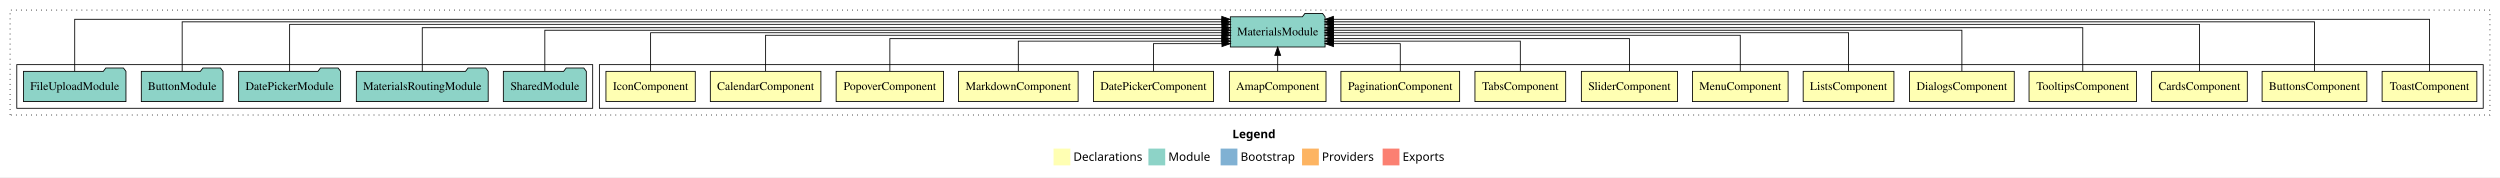
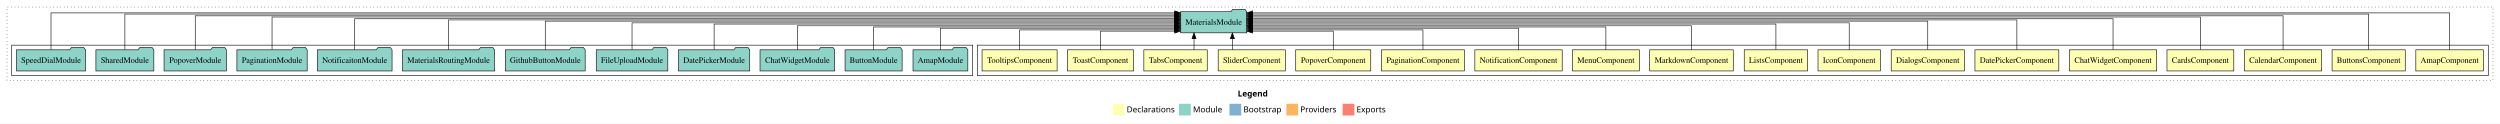
- <svg xmlns="http://www.w3.org/2000/svg" width="2978pt" height="211pt" viewBox="0.00 0.00 2978.00 211.00">
+ <svg xmlns="http://www.w3.org/2000/svg" width="4264pt" height="211pt" viewBox="0.00 0.00 4264.00 211.00">
  <g id="graph0" class="graph" transform="scale(1 1) rotate(0) translate(4 207)">
-     <polygon fill="#ffffff" stroke="transparent" points="-4,4 -4,-207 2974,-207 2974,4 -4,4" />
-     <text text-anchor="start" x="1464.009" y="-42.4" font-family="sans-serif" font-weight="bold" font-size="14.00" fill="#000000">Legend</text>
-     <polygon fill="#ffffb3" stroke="transparent" points="1251,-10 1251,-30 1271,-30 1271,-10 1251,-10" />
-     <text text-anchor="start" x="1274.629" y="-15.4" font-family="sans-serif" font-size="14.00" fill="#000000">  Declarations</text>
-     <polygon fill="#8dd3c7" stroke="transparent" points="1364,-10 1364,-30 1384,-30 1384,-10 1364,-10" />
-     <text text-anchor="start" x="1387.725" y="-15.4" font-family="sans-serif" font-size="14.00" fill="#000000">  Module</text>
-     <polygon fill="#80b1d3" stroke="transparent" points="1450,-10 1450,-30 1470,-30 1470,-10 1450,-10" />
-     <text text-anchor="start" x="1473.781" y="-15.4" font-family="sans-serif" font-size="14.00" fill="#000000">  Bootstrap</text>
-     <polygon fill="#fdb462" stroke="transparent" points="1547,-10 1547,-30 1567,-30 1567,-10 1547,-10" />
-     <text text-anchor="start" x="1570.673" y="-15.4" font-family="sans-serif" font-size="14.00" fill="#000000">  Providers</text>
-     <polygon fill="#fb8072" stroke="transparent" points="1643,-10 1643,-30 1663,-30 1663,-10 1643,-10" />
-     <text text-anchor="start" x="1666.726" y="-15.4" font-family="sans-serif" font-size="14.00" fill="#000000">  Exports</text>
+     <polygon fill="#ffffff" stroke="transparent" points="-4,4 -4,-207 4260,-207 4260,4 -4,4" />
+     <text text-anchor="start" x="2107.009" y="-42.4" font-family="sans-serif" font-weight="bold" font-size="14.00" fill="#000000">Legend</text>
+     <polygon fill="#ffffb3" stroke="transparent" points="1894,-10 1894,-30 1914,-30 1914,-10 1894,-10" />
+     <text text-anchor="start" x="1917.629" y="-15.4" font-family="sans-serif" font-size="14.00" fill="#000000">  Declarations</text>
+     <polygon fill="#8dd3c7" stroke="transparent" points="2007,-10 2007,-30 2027,-30 2027,-10 2007,-10" />
+     <text text-anchor="start" x="2030.725" y="-15.4" font-family="sans-serif" font-size="14.00" fill="#000000">  Module</text>
+     <polygon fill="#80b1d3" stroke="transparent" points="2093,-10 2093,-30 2113,-30 2113,-10 2093,-10" />
+     <text text-anchor="start" x="2116.781" y="-15.4" font-family="sans-serif" font-size="14.00" fill="#000000">  Bootstrap</text>
+     <polygon fill="#fdb462" stroke="transparent" points="2190,-10 2190,-30 2210,-30 2210,-10 2190,-10" />
+     <text text-anchor="start" x="2213.673" y="-15.4" font-family="sans-serif" font-size="14.00" fill="#000000">  Providers</text>
+     <polygon fill="#fb8072" stroke="transparent" points="2286,-10 2286,-30 2306,-30 2306,-10 2286,-10" />
+     <text text-anchor="start" x="2309.726" y="-15.4" font-family="sans-serif" font-size="14.00" fill="#000000">  Exports</text>
    <g id="clust1" class="cluster">
-       <polygon fill="none" stroke="#000000" stroke-dasharray="1,5" points="8,-70 8,-195 2962,-195 2962,-70 8,-70" />
+       <polygon fill="none" stroke="#000000" stroke-dasharray="1,5" points="8,-70 8,-195 4248,-195 4248,-70 8,-70" />
    </g>
    <g id="clust2" class="cluster">
-       <polygon fill="none" stroke="#000000" points="710,-78 710,-130 2954,-130 2954,-78 710,-78" />
-     </g>
-     <g id="clust19" class="cluster">
-       <polygon fill="none" stroke="#000000" points="16,-78 16,-130 702,-130 702,-78 16,-78" />
+       <polygon fill="none" stroke="#000000" points="1663,-78 1663,-130 4240,-130 4240,-78 1663,-78" />
+     </g>
+     <g id="clust21" class="cluster">
+       <polygon fill="none" stroke="#000000" points="16,-78 16,-130 1655,-130 1655,-78 16,-78" />
    </g>
    <g id="node1" class="node">
-       <polygon fill="#ffffb3" stroke="#000000" points="2946.436,-122 2833.564,-122 2833.564,-86 2946.436,-86 2946.436,-122" />
-       <text text-anchor="middle" x="2890" y="-99.8" font-family="Times,serif" font-size="14.00" fill="#000000">ToastComponent</text>
+       <polygon fill="#ffffb3" stroke="#000000" points="4231.545,-122 4116.455,-122 4116.455,-86 4231.545,-86 4231.545,-122" />
+       <text text-anchor="middle" x="4174" y="-99.8" font-family="Times,serif" font-size="14.00" fill="#000000">AmapComponent</text>
+     </g>
+     <g id="node19" class="node">
+       <polygon fill="#8dd3c7" stroke="#000000" points="2122.416,-187 2119.416,-191 2098.416,-191 2095.416,-187 2009.584,-187 2009.584,-151 2122.416,-151 2122.416,-187" />
+       <text text-anchor="middle" x="2066" y="-164.8" font-family="Times,serif" font-size="14.00" fill="#000000">MaterialsModule</text>
+     </g>
+     <g id="edge1" class="edge">
+       <path fill="none" stroke="#000000" d="M4174,-122.38C4174,-146.279 4174,-185 4174,-185 4174,-185 2132.384,-185 2132.384,-185" />
+       <polygon fill="#000000" stroke="#000000" points="2132.384,-181.5 2122.384,-185 2132.384,-188.5 2132.384,-181.5" />
+     </g>
+     <g id="node2" class="node">
+       <polygon fill="#ffffb3" stroke="#000000" points="4098.395,-122 3973.605,-122 3973.605,-86 4098.395,-86 4098.395,-122" />
+       <text text-anchor="middle" x="4036" y="-99.8" font-family="Times,serif" font-size="14.00" fill="#000000">ButtonsComponent</text>
+     </g>
+     <g id="edge2" class="edge">
+       <path fill="none" stroke="#000000" d="M4036,-122.323C4036,-145.66 4036,-183 4036,-183 4036,-183 2132.308,-183 2132.308,-183" />
+       <polygon fill="#000000" stroke="#000000" points="2132.308,-179.5 2122.308,-183 2132.308,-186.5 2132.308,-179.5" />
+     </g>
+     <g id="node3" class="node">
+       <polygon fill="#ffffb3" stroke="#000000" points="3955.864,-122 3824.136,-122 3824.136,-86 3955.864,-86 3955.864,-122" />
+       <text text-anchor="middle" x="3890" y="-99.8" font-family="Times,serif" font-size="14.00" fill="#000000">CalendarComponent</text>
+     </g>
+     <g id="edge3" class="edge">
+       <path fill="none" stroke="#000000" d="M3890,-122.011C3890,-144.485 3890,-180 3890,-180 3890,-180 2132.337,-180 2132.337,-180" />
+       <polygon fill="#000000" stroke="#000000" points="2132.337,-176.5 2122.337,-180 2132.337,-183.5 2132.337,-176.5" />
+     </g>
+     <g id="node4" class="node">
+       <polygon fill="#ffffb3" stroke="#000000" points="3805.989,-122 3692.011,-122 3692.011,-86 3805.989,-86 3805.989,-122" />
+       <text text-anchor="middle" x="3749" y="-99.8" font-family="Times,serif" font-size="14.00" fill="#000000">CardsComponent</text>
+     </g>
+     <g id="edge4" class="edge">
+       <path fill="none" stroke="#000000" d="M3749,-122.292C3749,-144.206 3749,-178 3749,-178 3749,-178 2132.478,-178 2132.478,-178" />
+       <polygon fill="#000000" stroke="#000000" points="2132.478,-174.5 2122.478,-178 2132.478,-181.5 2132.478,-174.5" />
+     </g>
+     <g id="node5" class="node">
+       <polygon fill="#ffffb3" stroke="#000000" points="3674.485,-122 3525.515,-122 3525.515,-86 3674.485,-86 3674.485,-122" />
+       <text text-anchor="middle" x="3600" y="-99.8" font-family="Times,serif" font-size="14.00" fill="#000000">ChatWidgetComponent</text>
+     </g>
+     <g id="edge5" class="edge">
+       <path fill="none" stroke="#000000" d="M3600,-122.284C3600,-143.321 3600,-175 3600,-175 3600,-175 2132.415,-175 2132.415,-175" />
+       <polygon fill="#000000" stroke="#000000" points="2132.415,-171.5 2122.415,-175 2132.415,-178.5 2132.415,-171.5" />
+     </g>
+     <g id="node6" class="node">
+       <polygon fill="#ffffb3" stroke="#000000" points="3507.523,-122 3364.477,-122 3364.477,-86 3507.523,-86 3507.523,-122" />
+       <text text-anchor="middle" x="3436" y="-99.8" font-family="Times,serif" font-size="14.00" fill="#000000">DatePickerComponent</text>
+     </g>
+     <g id="edge6" class="edge">
+       <path fill="none" stroke="#000000" d="M3436,-122.129C3436,-142.572 3436,-173 3436,-173 3436,-173 2132.26,-173 2132.26,-173" />
+       <polygon fill="#000000" stroke="#000000" points="2132.26,-169.5 2122.26,-173 2132.26,-176.5 2132.26,-169.5" />
+     </g>
+     <g id="node7" class="node">
+       <polygon fill="#ffffb3" stroke="#000000" points="3346.38,-122 3221.62,-122 3221.62,-86 3346.38,-86 3346.38,-122" />
+       <text text-anchor="middle" x="3284" y="-99.8" font-family="Times,serif" font-size="14.00" fill="#000000">DialogsComponent</text>
+     </g>
+     <g id="edge7" class="edge">
+       <path fill="none" stroke="#000000" d="M3284,-122.308C3284,-142.145 3284,-171 3284,-171 3284,-171 2132.304,-171 2132.304,-171" />
+       <polygon fill="#000000" stroke="#000000" points="2132.304,-167.5 2122.304,-171 2132.304,-174.5 2132.304,-167.5" />
+     </g>
+     <g id="node8" class="node">
+       <polygon fill="#ffffb3" stroke="#000000" points="3203.208,-122 3096.792,-122 3096.792,-86 3203.208,-86 3203.208,-122" />
+       <text text-anchor="middle" x="3150" y="-99.8" font-family="Times,serif" font-size="14.00" fill="#000000">IconComponent</text>
+     </g>
+     <g id="edge8" class="edge">
+       <path fill="none" stroke="#000000" d="M3150,-122.169C3150,-141.09 3150,-168 3150,-168 3150,-168 2132.376,-168 2132.376,-168" />
+       <polygon fill="#000000" stroke="#000000" points="2132.376,-164.5 2122.376,-168 2132.376,-171.5 2132.376,-164.5" />
+     </g>
+     <g id="node9" class="node">
+       <polygon fill="#ffffb3" stroke="#000000" points="3079.056,-122 2970.944,-122 2970.944,-86 3079.056,-86 3079.056,-122" />
+       <text text-anchor="middle" x="3025" y="-99.8" font-family="Times,serif" font-size="14.00" fill="#000000">ListsComponent</text>
+     </g>
+     <g id="edge9" class="edge">
+       <path fill="none" stroke="#000000" d="M3025,-122.267C3025,-140.555 3025,-166 3025,-166 3025,-166 2132.41,-166 2132.41,-166" />
+       <polygon fill="#000000" stroke="#000000" points="2132.41,-162.5 2122.41,-166 2132.41,-169.5 2132.41,-162.5" />
+     </g>
+     <g id="node10" class="node">
+       <polygon fill="#ffffb3" stroke="#000000" points="2952.259,-122 2809.741,-122 2809.741,-86 2952.259,-86 2952.259,-122" />
+       <text text-anchor="middle" x="2881" y="-99.8" font-family="Times,serif" font-size="14.00" fill="#000000">MarkdownComponent</text>
+     </g>
+     <g id="edge10" class="edge">
+       <path fill="none" stroke="#000000" d="M2881,-122.022C2881,-139.373 2881,-163 2881,-163 2881,-163 2132.34,-163 2132.34,-163" />
+       <polygon fill="#000000" stroke="#000000" points="2132.34,-159.5 2122.34,-163 2132.34,-166.5 2132.34,-159.5" />
+     </g>
+     <g id="node11" class="node">
+       <polygon fill="#ffffb3" stroke="#000000" points="2791.992,-122 2678.008,-122 2678.008,-86 2791.992,-86 2791.992,-122" />
+       <text text-anchor="middle" x="2735" y="-99.8" font-family="Times,serif" font-size="14.00" fill="#000000">MenuComponent</text>
+     </g>
+     <g id="edge11" class="edge">
+       <path fill="none" stroke="#000000" d="M2735,-122.035C2735,-138.734 2735,-161 2735,-161 2735,-161 2132.462,-161 2132.462,-161" />
+       <polygon fill="#000000" stroke="#000000" points="2132.462,-157.5 2122.462,-161 2132.462,-164.5 2132.462,-157.5" />
+     </g>
+     <g id="node12" class="node">
+       <polygon fill="#ffffb3" stroke="#000000" points="2660.482,-122 2511.518,-122 2511.518,-86 2660.482,-86 2660.482,-122" />
+       <text text-anchor="middle" x="2586" y="-99.8" font-family="Times,serif" font-size="14.00" fill="#000000">NotificationComponent</text>
+     </g>
+     <g id="edge12" class="edge">
+       <path fill="none" stroke="#000000" d="M2586,-122.009C2586,-138.049 2586,-159 2586,-159 2586,-159 2132.639,-159 2132.639,-159" />
+       <polygon fill="#000000" stroke="#000000" points="2132.639,-155.5 2122.639,-159 2132.639,-162.5 2132.639,-155.5" />
+     </g>
+     <g id="node13" class="node">
+       <polygon fill="#ffffb3" stroke="#000000" points="2493.716,-122 2352.284,-122 2352.284,-86 2493.716,-86 2493.716,-122" />
+       <text text-anchor="middle" x="2423" y="-99.8" font-family="Times,serif" font-size="14.00" fill="#000000">PaginationComponent</text>
+     </g>
+     <g id="edge13" class="edge">
+       <path fill="none" stroke="#000000" d="M2423,-122.187C2423,-137.182 2423,-156 2423,-156 2423,-156 2132.568,-156 2132.568,-156" />
+       <polygon fill="#000000" stroke="#000000" points="2132.568,-152.5 2122.568,-156 2132.568,-159.5 2132.568,-152.5" />
+     </g>
+     <g id="node14" class="node">
+       <polygon fill="#ffffb3" stroke="#000000" points="2333.99,-122 2206.01,-122 2206.01,-86 2333.99,-86 2333.99,-122" />
+       <text text-anchor="middle" x="2270" y="-99.8" font-family="Times,serif" font-size="14.00" fill="#000000">PopoverComponent</text>
+     </g>
+     <g id="edge14" class="edge">
+       <path fill="none" stroke="#000000" d="M2270,-122.051C2270,-136.373 2270,-154 2270,-154 2270,-154 2132.284,-154 2132.284,-154" />
+       <polygon fill="#000000" stroke="#000000" points="2132.284,-150.5 2122.284,-154 2132.284,-157.5 2132.284,-150.5" />
+     </g>
+     <g id="node15" class="node">
+       <polygon fill="#ffffb3" stroke="#000000" points="2188.272,-122 2073.728,-122 2073.728,-86 2188.272,-86 2188.272,-122" />
+       <text text-anchor="middle" x="2131" y="-99.8" font-family="Times,serif" font-size="14.00" fill="#000000">SliderComponent</text>
+     </g>
+     <g id="edge15" class="edge">
+       <path fill="none" stroke="#000000" d="M2097.911,-122.106C2097.911,-122.106 2097.911,-140.991 2097.911,-140.991" />
+       <polygon fill="#000000" stroke="#000000" points="2094.411,-140.991 2097.911,-150.991 2101.411,-140.991 2094.411,-140.991" />
+     </g>
+     <g id="node16" class="node">
+       <polygon fill="#ffffb3" stroke="#000000" points="2055.045,-122 1946.955,-122 1946.955,-86 2055.045,-86 2055.045,-122" />
+       <text text-anchor="middle" x="2001" y="-99.8" font-family="Times,serif" font-size="14.00" fill="#000000">TabsComponent</text>
+     </g>
+     <g id="edge16" class="edge">
+       <path fill="none" stroke="#000000" d="M2032.532,-122.106C2032.532,-122.106 2032.532,-140.991 2032.532,-140.991" />
+       <polygon fill="#000000" stroke="#000000" points="2029.032,-140.991 2032.532,-150.991 2036.032,-140.991 2029.032,-140.991" />
    </g>
    <g id="node17" class="node">
-       <polygon fill="#8dd3c7" stroke="#000000" points="1574.416,-187 1571.416,-191 1550.416,-191 1547.416,-187 1461.584,-187 1461.584,-151 1574.416,-151 1574.416,-187" />
-       <text text-anchor="middle" x="1518" y="-164.8" font-family="Times,serif" font-size="14.00" fill="#000000">MaterialsModule</text>
-     </g>
-     <g id="edge1" class="edge">
-       <path fill="none" stroke="#000000" d="M2890,-122.153C2890,-145.757 2890,-184 2890,-184 2890,-184 1584.342,-184 1584.342,-184" />
-       <polygon fill="#000000" stroke="#000000" points="1584.342,-180.5 1574.342,-184 1584.342,-187.5 1584.342,-180.5" />
-     </g>
-     <g id="node2" class="node">
-       <polygon fill="#ffffb3" stroke="#000000" points="2815.395,-122 2690.605,-122 2690.605,-86 2815.395,-86 2815.395,-122" />
-       <text text-anchor="middle" x="2753" y="-99.8" font-family="Times,serif" font-size="14.00" fill="#000000">ButtonsComponent</text>
-     </g>
-     <g id="edge2" class="edge">
-       <path fill="none" stroke="#000000" d="M2753,-122.248C2753,-145.018 2753,-181 2753,-181 2753,-181 1584.275,-181 1584.275,-181" />
-       <polygon fill="#000000" stroke="#000000" points="1584.275,-177.5 1574.275,-181 1584.274,-184.5 1584.275,-177.5" />
-     </g>
-     <g id="node3" class="node">
-       <polygon fill="#ffffb3" stroke="#000000" points="2672.989,-122 2559.011,-122 2559.011,-86 2672.989,-86 2672.989,-122" />
-       <text text-anchor="middle" x="2616" y="-99.8" font-family="Times,serif" font-size="14.00" fill="#000000">CardsComponent</text>
-     </g>
-     <g id="edge3" class="edge">
-       <path fill="none" stroke="#000000" d="M2616,-122.292C2616,-144.206 2616,-178 2616,-178 2616,-178 1584.34,-178 1584.34,-178" />
-       <polygon fill="#000000" stroke="#000000" points="1584.34,-174.5 1574.34,-178 1584.34,-181.5 1584.34,-174.5" />
-     </g>
-     <g id="node4" class="node">
-       <polygon fill="#ffffb3" stroke="#000000" points="2541.001,-122 2412.999,-122 2412.999,-86 2541.001,-86 2541.001,-122" />
-       <text text-anchor="middle" x="2477" y="-99.8" font-family="Times,serif" font-size="14.00" fill="#000000">TooltipsComponent</text>
-     </g>
-     <g id="edge4" class="edge">
-       <path fill="none" stroke="#000000" d="M2477,-122.027C2477,-142.767 2477,-174 2477,-174 2477,-174 1584.409,-174 1584.409,-174" />
-       <polygon fill="#000000" stroke="#000000" points="1584.41,-170.5 1574.409,-174 1584.409,-177.5 1584.41,-170.5" />
-     </g>
-     <g id="node5" class="node">
-       <polygon fill="#ffffb3" stroke="#000000" points="2395.38,-122 2270.62,-122 2270.62,-86 2395.38,-86 2395.38,-122" />
-       <text text-anchor="middle" x="2333" y="-99.8" font-family="Times,serif" font-size="14.00" fill="#000000">DialogsComponent</text>
-     </g>
-     <g id="edge5" class="edge">
-       <path fill="none" stroke="#000000" d="M2333,-122.308C2333,-142.145 2333,-171 2333,-171 2333,-171 1584.34,-171 1584.34,-171" />
-       <polygon fill="#000000" stroke="#000000" points="1584.34,-167.5 1574.34,-171 1584.34,-174.5 1584.34,-167.5" />
-     </g>
-     <g id="node6" class="node">
-       <polygon fill="#ffffb3" stroke="#000000" points="2252.056,-122 2143.944,-122 2143.944,-86 2252.056,-86 2252.056,-122" />
-       <text text-anchor="middle" x="2198" y="-99.8" font-family="Times,serif" font-size="14.00" fill="#000000">ListsComponent</text>
-     </g>
-     <g id="edge6" class="edge">
-       <path fill="none" stroke="#000000" d="M2198,-122.169C2198,-141.09 2198,-168 2198,-168 2198,-168 1584.226,-168 1584.226,-168" />
-       <polygon fill="#000000" stroke="#000000" points="1584.226,-164.5 1574.226,-168 1584.226,-171.5 1584.226,-164.5" />
-     </g>
-     <g id="node7" class="node">
-       <polygon fill="#ffffb3" stroke="#000000" points="2125.992,-122 2012.008,-122 2012.008,-86 2125.992,-86 2125.992,-122" />
-       <text text-anchor="middle" x="2069" y="-99.8" font-family="Times,serif" font-size="14.00" fill="#000000">MenuComponent</text>
-     </g>
-     <g id="edge7" class="edge">
-       <path fill="none" stroke="#000000" d="M2069,-122.302C2069,-140.27 2069,-165 2069,-165 2069,-165 1584.377,-165 1584.377,-165" />
-       <polygon fill="#000000" stroke="#000000" points="1584.377,-161.5 1574.377,-165 1584.377,-168.5 1584.377,-161.5" />
-     </g>
-     <g id="node8" class="node">
-       <polygon fill="#ffffb3" stroke="#000000" points="1994.272,-122 1879.728,-122 1879.728,-86 1994.272,-86 1994.272,-122" />
-       <text text-anchor="middle" x="1937" y="-99.8" font-family="Times,serif" font-size="14.00" fill="#000000">SliderComponent</text>
-     </g>
-     <g id="edge8" class="edge">
-       <path fill="none" stroke="#000000" d="M1937,-122.035C1937,-138.734 1937,-161 1937,-161 1937,-161 1584.508,-161 1584.508,-161" />
-       <polygon fill="#000000" stroke="#000000" points="1584.508,-157.5 1574.508,-161 1584.508,-164.5 1584.508,-157.5" />
-     </g>
-     <g id="node9" class="node">
-       <polygon fill="#ffffb3" stroke="#000000" points="1861.045,-122 1752.955,-122 1752.955,-86 1861.045,-86 1861.045,-122" />
-       <text text-anchor="middle" x="1807" y="-99.8" font-family="Times,serif" font-size="14.00" fill="#000000">TabsComponent</text>
-     </g>
-     <g id="edge9" class="edge">
-       <path fill="none" stroke="#000000" d="M1807,-122.282C1807,-137.948 1807,-158 1807,-158 1807,-158 1584.408,-158 1584.408,-158" />
-       <polygon fill="#000000" stroke="#000000" points="1584.408,-154.5 1574.408,-158 1584.408,-161.5 1584.408,-154.5" />
-     </g>
-     <g id="node10" class="node">
-       <polygon fill="#ffffb3" stroke="#000000" points="1734.716,-122 1593.284,-122 1593.284,-86 1734.716,-86 1734.716,-122" />
-       <text text-anchor="middle" x="1664" y="-99.8" font-family="Times,serif" font-size="14.00" fill="#000000">PaginationComponent</text>
-     </g>
-     <g id="edge10" class="edge">
-       <path fill="none" stroke="#000000" d="M1664,-122.124C1664,-136.783 1664,-155 1664,-155 1664,-155 1584.447,-155 1584.447,-155" />
-       <polygon fill="#000000" stroke="#000000" points="1584.447,-151.5 1574.447,-155 1584.447,-158.5 1584.447,-151.5" />
-     </g>
-     <g id="node11" class="node">
-       <polygon fill="#ffffb3" stroke="#000000" points="1575.545,-122 1460.455,-122 1460.455,-86 1575.545,-86 1575.545,-122" />
-       <text text-anchor="middle" x="1518" y="-99.8" font-family="Times,serif" font-size="14.00" fill="#000000">AmapComponent</text>
-     </g>
-     <g id="edge11" class="edge">
-       <path fill="none" stroke="#000000" d="M1518,-122.106C1518,-122.106 1518,-140.991 1518,-140.991" />
-       <polygon fill="#000000" stroke="#000000" points="1514.5,-140.991 1518,-150.991 1521.5,-140.991 1514.5,-140.991" />
-     </g>
-     <g id="node12" class="node">
-       <polygon fill="#ffffb3" stroke="#000000" points="1441.523,-122 1298.477,-122 1298.477,-86 1441.523,-86 1441.523,-122" />
-       <text text-anchor="middle" x="1370" y="-99.8" font-family="Times,serif" font-size="14.00" fill="#000000">DatePickerComponent</text>
-     </g>
-     <g id="edge12" class="edge">
-       <path fill="none" stroke="#000000" d="M1370,-122.124C1370,-136.783 1370,-155 1370,-155 1370,-155 1451.625,-155 1451.625,-155" />
-       <polygon fill="#000000" stroke="#000000" points="1451.625,-158.5 1461.625,-155 1451.625,-151.5 1451.625,-158.5" />
-     </g>
-     <g id="node13" class="node">
-       <polygon fill="#ffffb3" stroke="#000000" points="1280.259,-122 1137.741,-122 1137.741,-86 1280.259,-86 1280.259,-122" />
-       <text text-anchor="middle" x="1209" y="-99.8" font-family="Times,serif" font-size="14.00" fill="#000000">MarkdownComponent</text>
-     </g>
-     <g id="edge13" class="edge">
-       <path fill="none" stroke="#000000" d="M1209,-122.282C1209,-137.948 1209,-158 1209,-158 1209,-158 1451.684,-158 1451.684,-158" />
-       <polygon fill="#000000" stroke="#000000" points="1451.684,-161.5 1461.684,-158 1451.684,-154.5 1451.684,-161.5" />
-     </g>
-     <g id="node14" class="node">
-       <polygon fill="#ffffb3" stroke="#000000" points="1119.99,-122 992.01,-122 992.01,-86 1119.99,-86 1119.99,-122" />
-       <text text-anchor="middle" x="1056" y="-99.8" font-family="Times,serif" font-size="14.00" fill="#000000">PopoverComponent</text>
-     </g>
-     <g id="edge14" class="edge">
-       <path fill="none" stroke="#000000" d="M1056,-122.035C1056,-138.734 1056,-161 1056,-161 1056,-161 1451.35,-161 1451.35,-161" />
-       <polygon fill="#000000" stroke="#000000" points="1451.35,-164.5 1461.35,-161 1451.35,-157.5 1451.35,-164.5" />
-     </g>
-     <g id="node15" class="node">
-       <polygon fill="#ffffb3" stroke="#000000" points="973.864,-122 842.136,-122 842.136,-86 973.864,-86 973.864,-122" />
-       <text text-anchor="middle" x="908" y="-99.8" font-family="Times,serif" font-size="14.00" fill="#000000">CalendarComponent</text>
-     </g>
-     <g id="edge15" class="edge">
-       <path fill="none" stroke="#000000" d="M908,-122.302C908,-140.27 908,-165 908,-165 908,-165 1451.706,-165 1451.706,-165" />
-       <polygon fill="#000000" stroke="#000000" points="1451.706,-168.5 1461.706,-165 1451.706,-161.5 1451.706,-168.5" />
-     </g>
-     <g id="node16" class="node">
-       <polygon fill="#ffffb3" stroke="#000000" points="824.208,-122 717.792,-122 717.792,-86 824.208,-86 824.208,-122" />
-       <text text-anchor="middle" x="771" y="-99.8" font-family="Times,serif" font-size="14.00" fill="#000000">IconComponent</text>
-     </g>
-     <g id="edge16" class="edge">
-       <path fill="none" stroke="#000000" d="M771,-122.169C771,-141.09 771,-168 771,-168 771,-168 1451.547,-168 1451.547,-168" />
-       <polygon fill="#000000" stroke="#000000" points="1451.547,-171.5 1461.547,-168 1451.547,-164.5 1451.547,-171.5" />
+       <polygon fill="#ffffb3" stroke="#000000" points="1929.436,-122 1816.564,-122 1816.564,-86 1929.436,-86 1929.436,-122" />
+       <text text-anchor="middle" x="1873" y="-99.8" font-family="Times,serif" font-size="14.00" fill="#000000">ToastComponent</text>
+     </g>
+     <g id="edge17" class="edge">
+       <path fill="none" stroke="#000000" d="M1873,-122.051C1873,-136.373 1873,-154 1873,-154 1873,-154 1999.658,-154 1999.658,-154" />
+       <polygon fill="#000000" stroke="#000000" points="1999.658,-157.5 2009.658,-154 1999.658,-150.5 1999.658,-157.5" />
    </g>
    <g id="node18" class="node">
-       <polygon fill="#8dd3c7" stroke="#000000" points="694.423,-122 691.423,-126 670.423,-126 667.423,-122 595.577,-122 595.577,-86 694.423,-86 694.423,-122" />
-       <text text-anchor="middle" x="645" y="-99.8" font-family="Times,serif" font-size="14.00" fill="#000000">SharedModule</text>
-     </g>
-     <g id="edge17" class="edge">
-       <path fill="none" stroke="#000000" d="M645,-122.308C645,-142.145 645,-171 645,-171 645,-171 1451.728,-171 1451.728,-171" />
-       <polygon fill="#000000" stroke="#000000" points="1451.728,-174.5 1461.728,-171 1451.728,-167.5 1451.728,-174.5" />
-     </g>
-     <g id="node19" class="node">
-       <polygon fill="#8dd3c7" stroke="#000000" points="577.534,-122 574.534,-126 553.534,-126 550.534,-122 420.466,-122 420.466,-86 577.534,-86 577.534,-122" />
-       <text text-anchor="middle" x="499" y="-99.8" font-family="Times,serif" font-size="14.00" fill="#000000">MaterialsRoutingModule</text>
+       <polygon fill="#ffffb3" stroke="#000000" points="1799.001,-122 1670.999,-122 1670.999,-86 1799.001,-86 1799.001,-122" />
+       <text text-anchor="middle" x="1735" y="-99.8" font-family="Times,serif" font-size="14.00" fill="#000000">TooltipsComponent</text>
    </g>
    <g id="edge18" class="edge">
-       <path fill="none" stroke="#000000" d="M499,-122.027C499,-142.767 499,-174 499,-174 499,-174 1451.763,-174 1451.763,-174" />
-       <polygon fill="#000000" stroke="#000000" points="1451.763,-177.5 1461.763,-174 1451.763,-170.5 1451.763,-177.5" />
+       <path fill="none" stroke="#000000" d="M1735,-122.187C1735,-137.182 1735,-156 1735,-156 1735,-156 1999.475,-156 1999.475,-156" />
+       <polygon fill="#000000" stroke="#000000" points="1999.475,-159.5 2009.475,-156 1999.475,-152.5 1999.475,-159.5" />
    </g>
    <g id="node20" class="node">
-       <polygon fill="#8dd3c7" stroke="#000000" points="401.74,-122 398.74,-126 377.74,-126 374.74,-122 280.26,-122 280.26,-86 401.74,-86 401.74,-122" />
-       <text text-anchor="middle" x="341" y="-99.8" font-family="Times,serif" font-size="14.00" fill="#000000">DatePickerModule</text>
+       <polygon fill="#8dd3c7" stroke="#000000" points="1646.762,-122 1643.762,-126 1622.762,-126 1619.762,-122 1553.238,-122 1553.238,-86 1646.762,-86 1646.762,-122" />
+       <text text-anchor="middle" x="1600" y="-99.8" font-family="Times,serif" font-size="14.00" fill="#000000">AmapModule</text>
    </g>
    <g id="edge19" class="edge">
-       <path fill="none" stroke="#000000" d="M341,-122.292C341,-144.206 341,-178 341,-178 341,-178 1451.627,-178 1451.627,-178" />
-       <polygon fill="#000000" stroke="#000000" points="1451.627,-181.5 1461.627,-178 1451.627,-174.5 1451.627,-181.5" />
+       <path fill="none" stroke="#000000" d="M1600,-122.009C1600,-138.049 1600,-159 1600,-159 1600,-159 1999.79,-159 1999.79,-159" />
+       <polygon fill="#000000" stroke="#000000" points="1999.79,-162.5 2009.79,-159 1999.79,-155.5 1999.79,-162.5" />
    </g>
    <g id="node21" class="node">
-       <polygon fill="#8dd3c7" stroke="#000000" points="261.668,-122 258.668,-126 237.668,-126 234.668,-122 164.332,-122 164.332,-86 261.668,-86 261.668,-122" />
-       <text text-anchor="middle" x="213" y="-99.8" font-family="Times,serif" font-size="14.00" fill="#000000">ButtonModule</text>
+       <polygon fill="#8dd3c7" stroke="#000000" points="1534.668,-122 1531.668,-126 1510.668,-126 1507.668,-122 1437.332,-122 1437.332,-86 1534.668,-86 1534.668,-122" />
+       <text text-anchor="middle" x="1486" y="-99.8" font-family="Times,serif" font-size="14.00" fill="#000000">ButtonModule</text>
    </g>
    <g id="edge20" class="edge">
-       <path fill="none" stroke="#000000" d="M213,-122.248C213,-145.018 213,-181 213,-181 213,-181 1451.507,-181 1451.507,-181" />
-       <polygon fill="#000000" stroke="#000000" points="1451.507,-184.5 1461.507,-181 1451.507,-177.5 1451.507,-184.5" />
+       <path fill="none" stroke="#000000" d="M1486,-122.035C1486,-138.734 1486,-161 1486,-161 1486,-161 1999.596,-161 1999.596,-161" />
+       <polygon fill="#000000" stroke="#000000" points="1999.596,-164.5 2009.596,-161 1999.596,-157.5 1999.596,-164.5" />
    </g>
    <g id="node22" class="node">
-       <polygon fill="#8dd3c7" stroke="#000000" points="146.041,-122 143.041,-126 122.041,-126 119.041,-122 23.959,-122 23.959,-86 146.041,-86 146.041,-122" />
-       <text text-anchor="middle" x="85" y="-99.8" font-family="Times,serif" font-size="14.00" fill="#000000">FileUploadModule</text>
+       <polygon fill="#8dd3c7" stroke="#000000" points="1419.702,-122 1416.702,-126 1395.702,-126 1392.702,-122 1292.298,-122 1292.298,-86 1419.702,-86 1419.702,-122" />
+       <text text-anchor="middle" x="1356" y="-99.8" font-family="Times,serif" font-size="14.00" fill="#000000">ChatWidgetModule</text>
    </g>
    <g id="edge21" class="edge">
-       <path fill="none" stroke="#000000" d="M85,-122.153C85,-145.757 85,-184 85,-184 85,-184 1451.383,-184 1451.383,-184" />
-       <polygon fill="#000000" stroke="#000000" points="1451.383,-187.5 1461.383,-184 1451.383,-180.5 1451.383,-187.5" />
+       <path fill="none" stroke="#000000" d="M1356,-122.022C1356,-139.373 1356,-163 1356,-163 1356,-163 1999.694,-163 1999.694,-163" />
+       <polygon fill="#000000" stroke="#000000" points="1999.694,-166.5 2009.694,-163 1999.694,-159.5 1999.694,-166.5" />
+     </g>
+     <g id="node23" class="node">
+       <polygon fill="#8dd3c7" stroke="#000000" points="1274.739,-122 1271.739,-126 1250.739,-126 1247.739,-122 1153.261,-122 1153.261,-86 1274.739,-86 1274.739,-122" />
+       <text text-anchor="middle" x="1214" y="-99.8" font-family="Times,serif" font-size="14.00" fill="#000000">DatePickerModule</text>
+     </g>
+     <g id="edge22" class="edge">
+       <path fill="none" stroke="#000000" d="M1214,-122.267C1214,-140.555 1214,-166 1214,-166 1214,-166 1999.768,-166 1999.768,-166" />
+       <polygon fill="#000000" stroke="#000000" points="1999.768,-169.5 2009.768,-166 1999.768,-162.5 1999.768,-169.5" />
+     </g>
+     <g id="node24" class="node">
+       <polygon fill="#8dd3c7" stroke="#000000" points="1135.041,-122 1132.041,-126 1111.041,-126 1108.041,-122 1012.959,-122 1012.959,-86 1135.041,-86 1135.041,-122" />
+       <text text-anchor="middle" x="1074" y="-99.8" font-family="Times,serif" font-size="14.00" fill="#000000">FileUploadModule</text>
+     </g>
+     <g id="edge23" class="edge">
+       <path fill="none" stroke="#000000" d="M1074,-122.169C1074,-141.09 1074,-168 1074,-168 1074,-168 1999.464,-168 1999.464,-168" />
+       <polygon fill="#000000" stroke="#000000" points="1999.464,-171.5 2009.464,-168 1999.464,-164.5 1999.464,-171.5" />
+     </g>
+     <g id="node25" class="node">
+       <polygon fill="#8dd3c7" stroke="#000000" points="994.056,-122 991.056,-126 970.056,-126 967.056,-122 857.944,-122 857.944,-86 994.056,-86 994.056,-122" />
+       <text text-anchor="middle" x="926" y="-99.8" font-family="Times,serif" font-size="14.00" fill="#000000">GithubButtonModule</text>
+     </g>
+     <g id="edge24" class="edge">
+       <path fill="none" stroke="#000000" d="M926,-122.308C926,-142.145 926,-171 926,-171 926,-171 1999.467,-171 1999.467,-171" />
+       <polygon fill="#000000" stroke="#000000" points="1999.467,-174.5 2009.467,-171 1999.467,-167.5 1999.467,-174.5" />
+     </g>
+     <g id="node26" class="node">
+       <polygon fill="#8dd3c7" stroke="#000000" points="839.534,-122 836.534,-126 815.534,-126 812.534,-122 682.466,-122 682.466,-86 839.534,-86 839.534,-122" />
+       <text text-anchor="middle" x="761" y="-99.8" font-family="Times,serif" font-size="14.00" fill="#000000">MaterialsRoutingModule</text>
+     </g>
+     <g id="edge25" class="edge">
+       <path fill="none" stroke="#000000" d="M761,-122.129C761,-142.572 761,-173 761,-173 761,-173 1999.507,-173 1999.507,-173" />
+       <polygon fill="#000000" stroke="#000000" points="1999.507,-176.5 2009.507,-173 1999.507,-169.5 1999.507,-176.5" />
+     </g>
+     <g id="node27" class="node">
+       <polygon fill="#8dd3c7" stroke="#000000" points="664.699,-122 661.699,-126 640.699,-126 637.699,-122 537.301,-122 537.301,-86 664.699,-86 664.699,-122" />
+       <text text-anchor="middle" x="601" y="-99.8" font-family="Times,serif" font-size="14.00" fill="#000000">NotificaitonModule</text>
+     </g>
+     <g id="edge26" class="edge">
+       <path fill="none" stroke="#000000" d="M601,-122.284C601,-143.321 601,-175 601,-175 601,-175 1999.468,-175 1999.468,-175" />
+       <polygon fill="#000000" stroke="#000000" points="1999.468,-178.5 2009.468,-175 1999.468,-171.5 1999.468,-178.5" />
+     </g>
+     <g id="node28" class="node">
+       <polygon fill="#8dd3c7" stroke="#000000" points="519.934,-122 516.934,-126 495.934,-126 492.934,-122 400.066,-122 400.066,-86 519.934,-86 519.934,-122" />
+       <text text-anchor="middle" x="460" y="-99.8" font-family="Times,serif" font-size="14.00" fill="#000000">PaginationModule</text>
+     </g>
+     <g id="edge27" class="edge">
+       <path fill="none" stroke="#000000" d="M460,-122.292C460,-144.206 460,-178 460,-178 460,-178 1999.783,-178 1999.783,-178" />
+       <polygon fill="#000000" stroke="#000000" points="1999.783,-181.5 2009.783,-178 1999.783,-174.5 1999.783,-181.5" />
+     </g>
+     <g id="node29" class="node">
+       <polygon fill="#8dd3c7" stroke="#000000" points="382.208,-122 379.208,-126 358.208,-126 355.208,-122 275.792,-122 275.792,-86 382.208,-86 382.208,-122" />
+       <text text-anchor="middle" x="329" y="-99.8" font-family="Times,serif" font-size="14.00" fill="#000000">PopoverModule</text>
+     </g>
+     <g id="edge28" class="edge">
+       <path fill="none" stroke="#000000" d="M329,-122.011C329,-144.485 329,-180 329,-180 329,-180 1999.685,-180 1999.685,-180" />
+       <polygon fill="#000000" stroke="#000000" points="1999.685,-183.5 2009.685,-180 1999.685,-176.5 1999.685,-183.5" />
+     </g>
+     <g id="node30" class="node">
+       <polygon fill="#8dd3c7" stroke="#000000" points="258.423,-122 255.423,-126 234.423,-126 231.423,-122 159.577,-122 159.577,-86 258.423,-86 258.423,-122" />
+       <text text-anchor="middle" x="209" y="-99.8" font-family="Times,serif" font-size="14.00" fill="#000000">SharedModule</text>
+     </g>
+     <g id="edge29" class="edge">
+       <path fill="none" stroke="#000000" d="M209,-122.323C209,-145.66 209,-183 209,-183 209,-183 1999.664,-183 1999.664,-183" />
+       <polygon fill="#000000" stroke="#000000" points="1999.664,-186.5 2009.664,-183 1999.664,-179.5 1999.664,-186.5" />
+     </g>
+     <g id="node31" class="node">
+       <polygon fill="#8dd3c7" stroke="#000000" points="141.864,-122 138.864,-126 117.864,-126 114.864,-122 24.136,-122 24.136,-86 141.864,-86 141.864,-122" />
+       <text text-anchor="middle" x="83" y="-99.8" font-family="Times,serif" font-size="14.00" fill="#000000">SpeedDialModule</text>
+     </g>
+     <g id="edge30" class="edge">
+       <path fill="none" stroke="#000000" d="M83,-122.38C83,-146.279 83,-185 83,-185 83,-185 1999.584,-185 1999.584,-185" />
+       <polygon fill="#000000" stroke="#000000" points="1999.584,-188.5 2009.584,-185 1999.584,-181.5 1999.584,-188.5" />
    </g>
  </g>
</svg>
